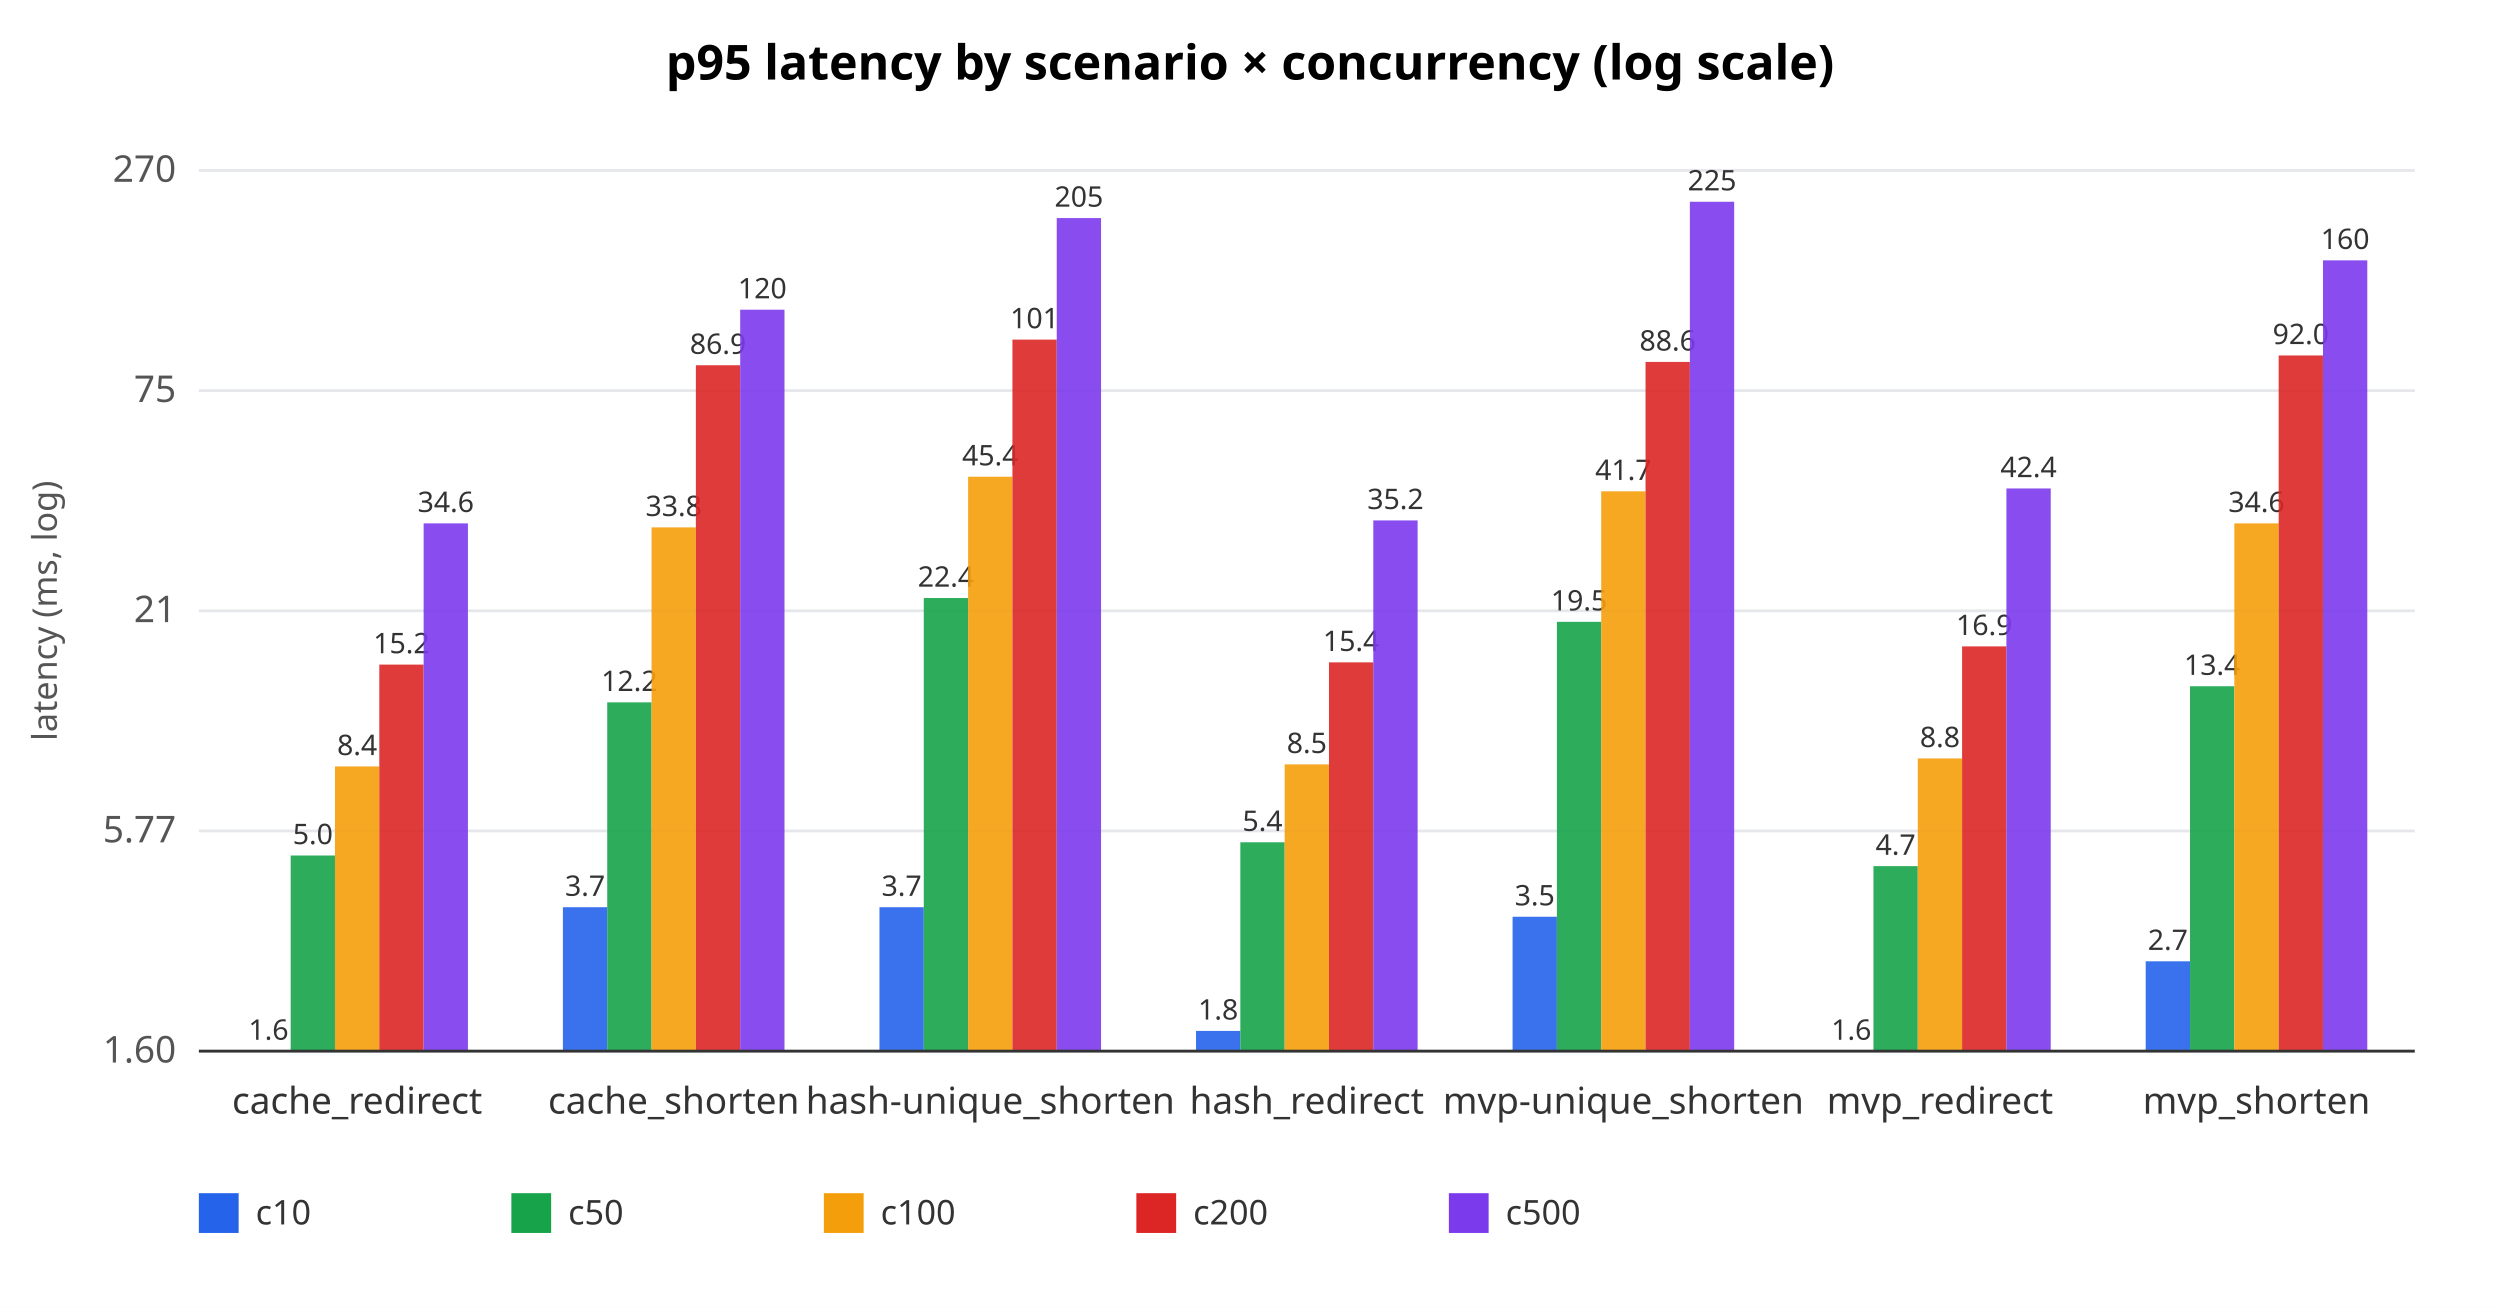
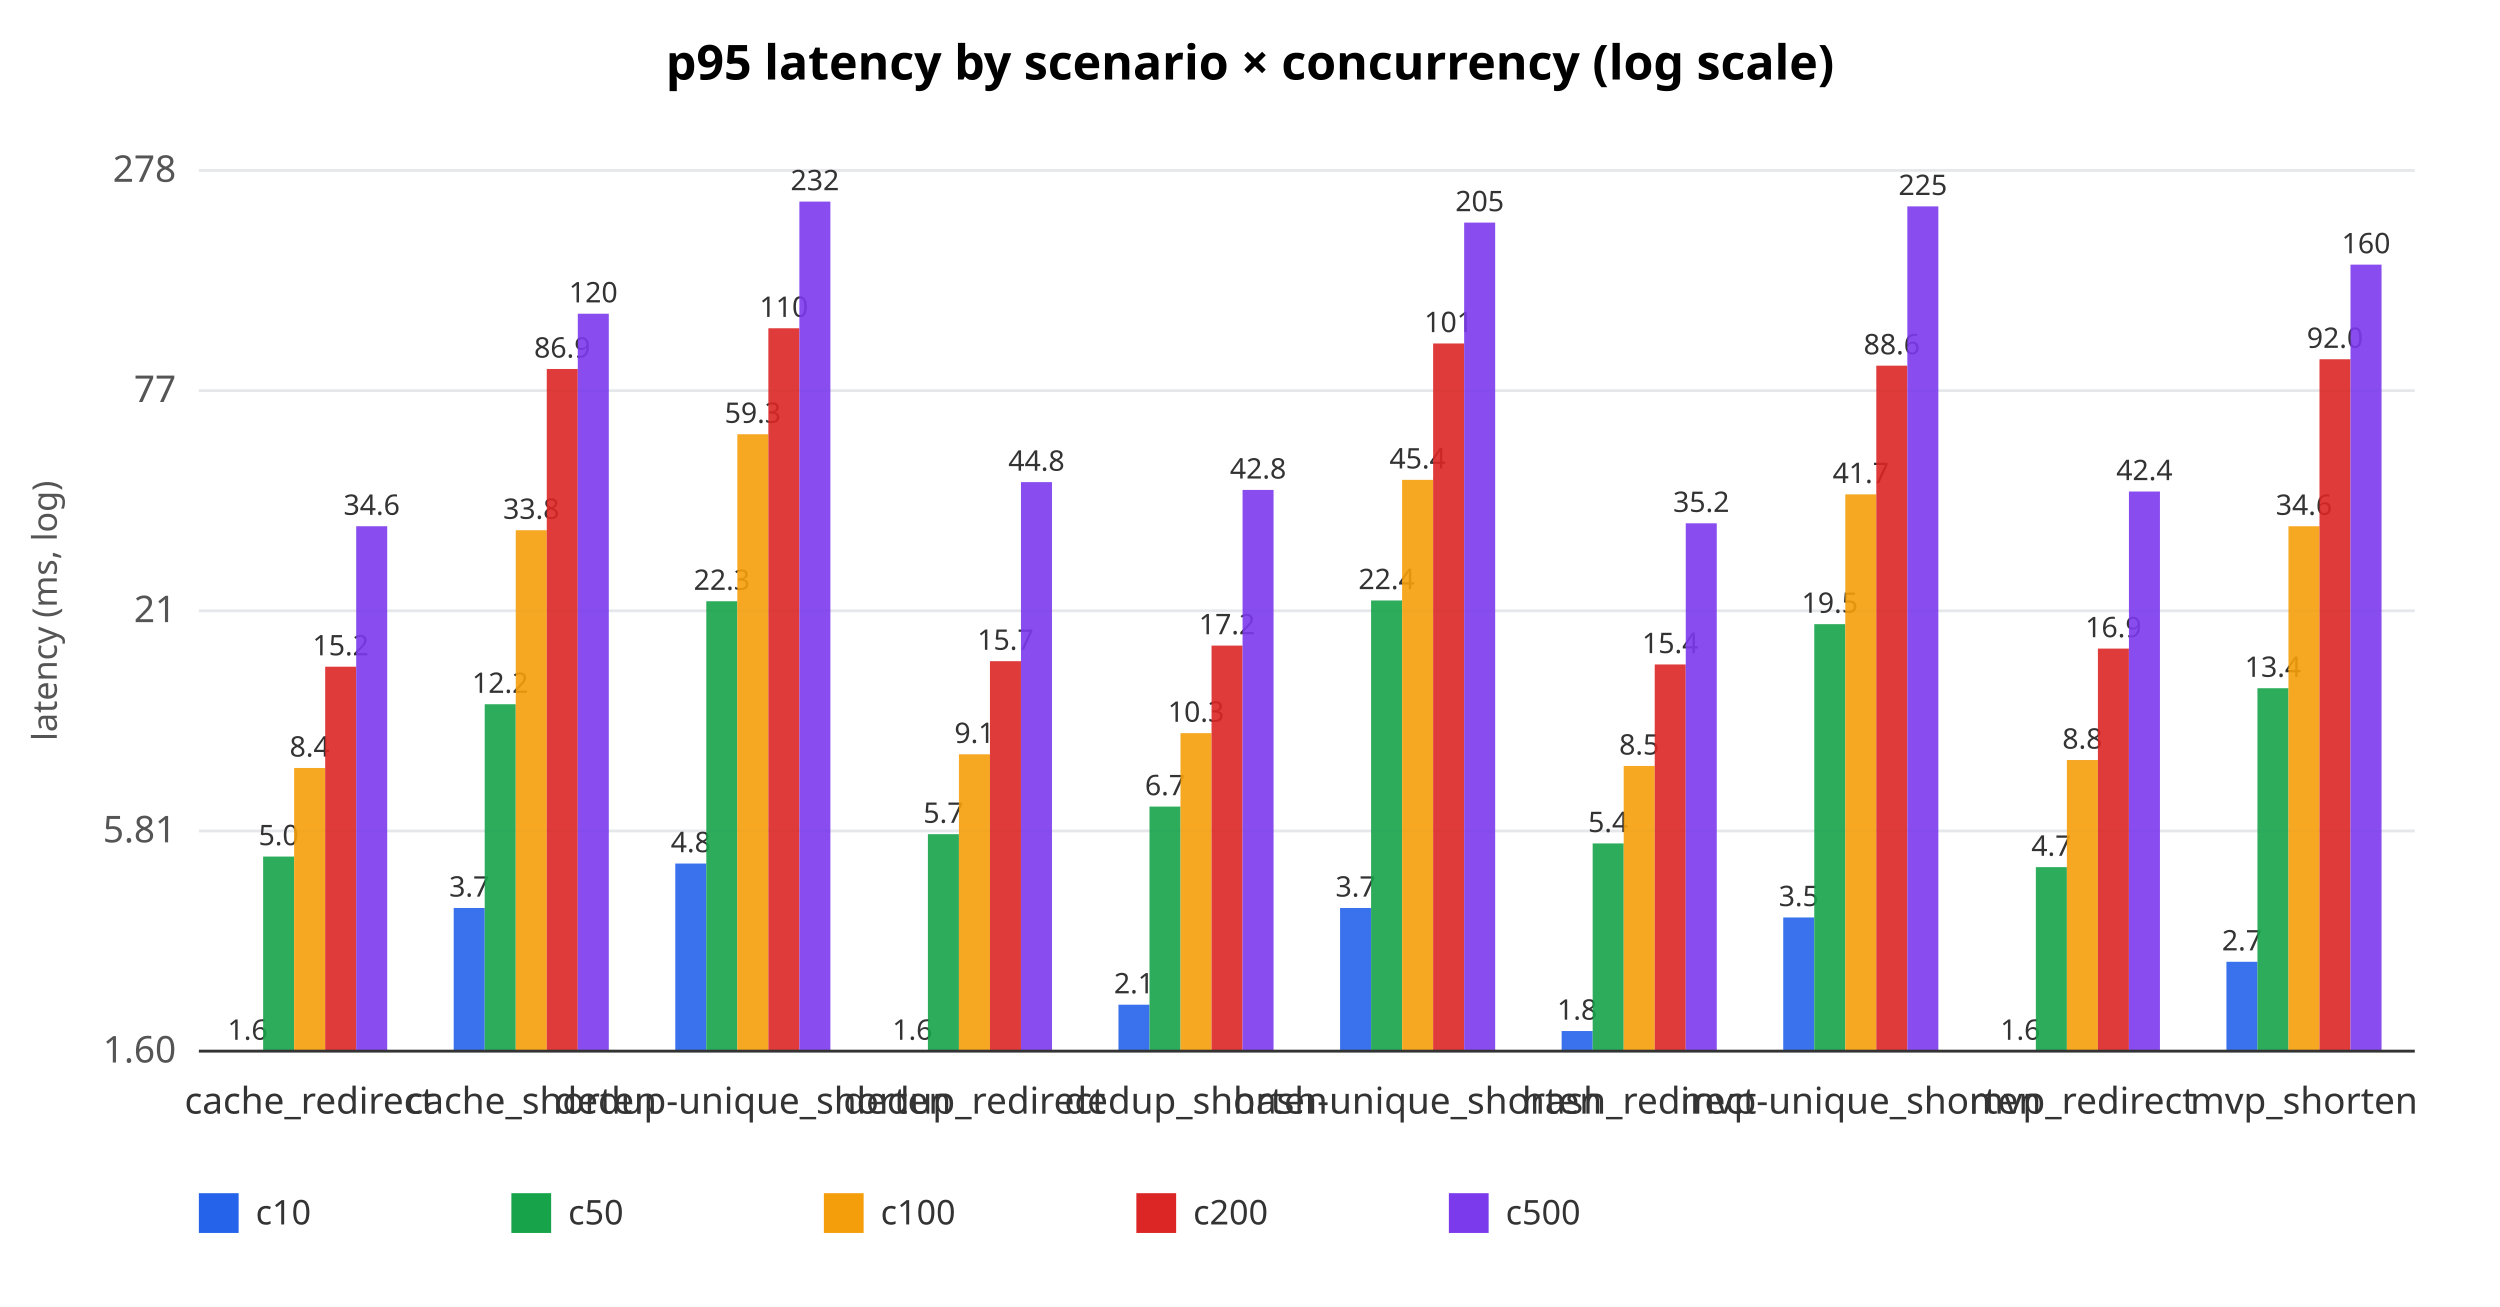
<svg xmlns="http://www.w3.org/2000/svg" width="880" height="460" font-family="system-ui, sans-serif" font-size="13">
  <rect width="880" height="460" fill="#ffffff" />
  <text x="440.0" y="28" text-anchor="middle" font-size="17" font-weight="600">p95 latency by scenario × concurrency (log scale)</text>
  <text x="20" y="215.0" text-anchor="middle" transform="rotate(-90 20 215.0)" font-size="12" fill="#555">latency (ms, log)</text>
  <line x1="70" y1="370.0" x2="850" y2="370.0" stroke="#e5e7eb" stroke-width="1" />
  <text x="62" y="374.0" text-anchor="end" fill="#555">1.60</text>
  <line x1="70" y1="292.5" x2="850" y2="292.5" stroke="#e5e7eb" stroke-width="1" />
-   <text x="62" y="296.5" text-anchor="end" fill="#555">5.77</text>
+   <text x="62" y="296.5" text-anchor="end" fill="#555">5.81</text>
  <line x1="70" y1="215.0" x2="850" y2="215.0" stroke="#e5e7eb" stroke-width="1" />
  <text x="62" y="219.0" text-anchor="end" fill="#555">21</text>
  <line x1="70" y1="137.5" x2="850" y2="137.5" stroke="#e5e7eb" stroke-width="1" />
-   <text x="62" y="141.5" text-anchor="end" fill="#555">75</text>
+   <text x="62" y="141.5" text-anchor="end" fill="#555">77</text>
  <line x1="70" y1="60.0" x2="850" y2="60.0" stroke="#e5e7eb" stroke-width="1" />
-   <text x="62" y="64.0" text-anchor="end" fill="#555">270</text>
-   <rect x="86.714" y="370.0" width="15.6" height="0.0" fill="#2563eb" opacity="0.9" />
-   <text x="94.514" y="366.0" text-anchor="middle" font-size="10" fill="#333">1.6</text>
-   <rect x="102.314" y="301.136" width="15.6" height="68.864" fill="#16a34a" opacity="0.9" />
-   <text x="110.114" y="297.136" text-anchor="middle" font-size="10" fill="#333">5.0</text>
-   <rect x="117.914" y="269.782" width="15.6" height="100.218" fill="#f59e0b" opacity="0.9" />
-   <text x="125.714" y="265.782" text-anchor="middle" font-size="10" fill="#333">8.4</text>
-   <rect x="133.514" y="233.939" width="15.6" height="136.061" fill="#dc2626" opacity="0.9" />
-   <text x="141.314" y="229.939" text-anchor="middle" font-size="10" fill="#333">15.2</text>
-   <rect x="149.114" y="184.226" width="15.6" height="185.774" fill="#7c3aed" opacity="0.9" />
-   <text x="156.914" y="180.226" text-anchor="middle" font-size="10" fill="#333">34.6</text>
-   <text x="125.714" y="392" text-anchor="middle" font-size="13" fill="#333">cache_redirect</text>
-   <rect x="198.143" y="319.334" width="15.6" height="50.666" fill="#2563eb" opacity="0.9" />
-   <text x="205.943" y="315.334" text-anchor="middle" font-size="10" fill="#333">3.7</text>
-   <rect x="213.743" y="247.226" width="15.6" height="122.774" fill="#16a34a" opacity="0.9" />
-   <text x="221.543" y="243.226" text-anchor="middle" font-size="10" fill="#333">12.2</text>
-   <rect x="229.343" y="185.639" width="15.6" height="184.361" fill="#f59e0b" opacity="0.9" />
-   <text x="237.143" y="181.639" text-anchor="middle" font-size="10" fill="#333">33.8</text>
-   <rect x="244.943" y="128.569" width="15.6" height="241.431" fill="#dc2626" opacity="0.9" />
-   <text x="252.743" y="124.569" text-anchor="middle" font-size="10" fill="#333">86.9</text>
-   <rect x="260.543" y="109.014" width="15.6" height="260.986" fill="#7c3aed" opacity="0.9" />
-   <text x="268.343" y="105.014" text-anchor="middle" font-size="10" fill="#333">120</text>
-   <text x="237.143" y="392" text-anchor="middle" font-size="13" fill="#333">cache_shorten</text>
-   <rect x="309.571" y="319.334" width="15.6" height="50.666" fill="#2563eb" opacity="0.9" />
-   <text x="317.371" y="315.334" text-anchor="middle" font-size="10" fill="#333">3.7</text>
-   <rect x="325.171" y="210.503" width="15.6" height="159.497" fill="#16a34a" opacity="0.9" />
-   <text x="332.971" y="206.503" text-anchor="middle" font-size="10" fill="#333">22.4</text>
-   <rect x="340.771" y="167.807" width="15.6" height="202.193" fill="#f59e0b" opacity="0.9" />
-   <text x="348.571" y="163.807" text-anchor="middle" font-size="10" fill="#333">45.4</text>
-   <rect x="356.371" y="119.541" width="15.6" height="250.459" fill="#dc2626" opacity="0.9" />
-   <text x="364.171" y="115.541" text-anchor="middle" font-size="10" fill="#333">101</text>
-   <rect x="371.971" y="76.758" width="15.6" height="293.242" fill="#7c3aed" opacity="0.9" />
-   <text x="379.771" y="72.758" text-anchor="middle" font-size="10" fill="#333">205</text>
-   <text x="348.571" y="392" text-anchor="middle" font-size="13" fill="#333">hash-unique_shorten</text>
-   <rect x="421.0" y="362.882" width="15.6" height="7.118" fill="#2563eb" opacity="0.9" />
-   <text x="428.8" y="358.882" text-anchor="middle" font-size="10" fill="#333">1.8</text>
-   <rect x="436.6" y="296.485" width="15.6" height="73.515" fill="#16a34a" opacity="0.9" />
-   <text x="444.4" y="292.485" text-anchor="middle" font-size="10" fill="#333">5.4</text>
-   <rect x="452.2" y="269.066" width="15.6" height="100.934" fill="#f59e0b" opacity="0.9" />
-   <text x="460.0" y="265.066" text-anchor="middle" font-size="10" fill="#333">8.5</text>
-   <rect x="467.8" y="233.149" width="15.6" height="136.851" fill="#dc2626" opacity="0.9" />
-   <text x="475.6" y="229.149" text-anchor="middle" font-size="10" fill="#333">15.4</text>
-   <rect x="483.4" y="183.187" width="15.6" height="186.813" fill="#7c3aed" opacity="0.9" />
-   <text x="491.2" y="179.187" text-anchor="middle" font-size="10" fill="#333">35.2</text>
-   <text x="460.0" y="392" text-anchor="middle" font-size="13" fill="#333">hash_redirect</text>
-   <rect x="532.429" y="322.692" width="15.6" height="47.308" fill="#2563eb" opacity="0.9" />
-   <text x="540.229" y="318.692" text-anchor="middle" font-size="10" fill="#333">3.5</text>
-   <rect x="548.029" y="218.883" width="15.6" height="151.117" fill="#16a34a" opacity="0.9" />
-   <text x="555.829" y="214.883" text-anchor="middle" font-size="10" fill="#333">19.5</text>
-   <rect x="563.629" y="172.945" width="15.6" height="197.055" fill="#f59e0b" opacity="0.9" />
-   <text x="571.429" y="168.945" text-anchor="middle" font-size="10" fill="#333">41.7</text>
-   <rect x="579.229" y="127.398" width="15.6" height="242.602" fill="#dc2626" opacity="0.9" />
-   <text x="587.029" y="123.398" text-anchor="middle" font-size="10" fill="#333">88.6</text>
-   <rect x="594.829" y="71.019" width="15.6" height="298.981" fill="#7c3aed" opacity="0.9" />
-   <text x="602.629" y="67.019" text-anchor="middle" font-size="10" fill="#333">225</text>
-   <text x="571.429" y="392" text-anchor="middle" font-size="13" fill="#333">mvp-unique_shorten</text>
-   <rect x="643.857" y="370.0" width="15.6" height="0.0" fill="#2563eb" opacity="0.9" />
-   <text x="651.657" y="366.0" text-anchor="middle" font-size="10" fill="#333">1.6</text>
-   <rect x="659.457" y="304.876" width="15.6" height="65.124" fill="#16a34a" opacity="0.9" />
-   <text x="667.257" y="300.876" text-anchor="middle" font-size="10" fill="#333">4.7</text>
-   <rect x="675.057" y="266.97" width="15.6" height="103.03" fill="#f59e0b" opacity="0.9" />
-   <text x="682.857" y="262.97" text-anchor="middle" font-size="10" fill="#333">8.8</text>
-   <rect x="690.657" y="227.531" width="15.6" height="142.469" fill="#dc2626" opacity="0.9" />
-   <text x="698.457" y="223.531" text-anchor="middle" font-size="10" fill="#333">16.9</text>
-   <rect x="706.257" y="171.939" width="15.6" height="198.061" fill="#7c3aed" opacity="0.9" />
-   <text x="714.057" y="167.939" text-anchor="middle" font-size="10" fill="#333">42.4</text>
-   <text x="682.857" y="392" text-anchor="middle" font-size="13" fill="#333">mvp_redirect</text>
-   <rect x="755.286" y="338.376" width="15.6" height="31.624" fill="#2563eb" opacity="0.9" />
-   <text x="763.086" y="334.376" text-anchor="middle" font-size="10" fill="#333">2.7</text>
-   <rect x="770.886" y="241.556" width="15.6" height="128.444" fill="#16a34a" opacity="0.9" />
-   <text x="778.686" y="237.556" text-anchor="middle" font-size="10" fill="#333">13.4</text>
-   <rect x="786.486" y="184.226" width="15.6" height="185.774" fill="#f59e0b" opacity="0.9" />
-   <text x="794.286" y="180.226" text-anchor="middle" font-size="10" fill="#333">34.6</text>
-   <rect x="802.086" y="125.122" width="15.6" height="244.878" fill="#dc2626" opacity="0.9" />
-   <text x="809.886" y="121.122" text-anchor="middle" font-size="10" fill="#333">92.0</text>
-   <rect x="817.686" y="91.639" width="15.6" height="278.361" fill="#7c3aed" opacity="0.9" />
-   <text x="825.486" y="87.639" text-anchor="middle" font-size="10" fill="#333">160</text>
-   <text x="794.286" y="392" text-anchor="middle" font-size="13" fill="#333">mvp_shorten</text>
+   <text x="62" y="64.0" text-anchor="end" fill="#555">278</text>
+   <rect x="81.7" y="370.0" width="10.92" height="0.0" fill="#2563eb" opacity="0.9" />
+   <text x="87.16" y="366.0" text-anchor="middle" font-size="10" fill="#333">1.6</text>
+   <rect x="92.62" y="301.51" width="10.92" height="68.49" fill="#16a34a" opacity="0.9" />
+   <text x="98.08" y="297.51" text-anchor="middle" font-size="10" fill="#333">5.0</text>
+   <rect x="103.54" y="270.326" width="10.92" height="99.674" fill="#f59e0b" opacity="0.9" />
+   <text x="109" y="266.326" text-anchor="middle" font-size="10" fill="#333">8.4</text>
+   <rect x="114.46" y="234.678" width="10.92" height="135.322" fill="#dc2626" opacity="0.9" />
+   <text x="119.92" y="230.678" text-anchor="middle" font-size="10" fill="#333">15.2</text>
+   <rect x="125.38" y="185.235" width="10.92" height="184.765" fill="#7c3aed" opacity="0.9" />
+   <text x="130.84" y="181.235" text-anchor="middle" font-size="10" fill="#333">34.6</text>
+   <text x="109.0" y="392" text-anchor="middle" font-size="13" fill="#333">cache_redirect</text>
+   <rect x="159.7" y="319.609" width="10.92" height="50.391" fill="#2563eb" opacity="0.9" />
+   <text x="165.16" y="315.609" text-anchor="middle" font-size="10" fill="#333">3.7</text>
+   <rect x="170.62" y="247.893" width="10.92" height="122.107" fill="#16a34a" opacity="0.9" />
+   <text x="176.08" y="243.893" text-anchor="middle" font-size="10" fill="#333">12.2</text>
+   <rect x="181.54" y="186.641" width="10.92" height="183.359" fill="#f59e0b" opacity="0.9" />
+   <text x="187.0" y="182.641" text-anchor="middle" font-size="10" fill="#333">33.8</text>
+   <rect x="192.46" y="129.881" width="10.92" height="240.119" fill="#dc2626" opacity="0.9" />
+   <text x="197.92" y="125.881" text-anchor="middle" font-size="10" fill="#333">86.9</text>
+   <rect x="203.38" y="110.432" width="10.92" height="259.568" fill="#7c3aed" opacity="0.9" />
+   <text x="208.84" y="106.432" text-anchor="middle" font-size="10" fill="#333">120</text>
+   <text x="187.0" y="392" text-anchor="middle" font-size="13" fill="#333">cache_shorten</text>
+   <rect x="237.7" y="303.964" width="10.92" height="66.036" fill="#2563eb" opacity="0.9" />
+   <text x="243.16" y="299.964" text-anchor="middle" font-size="10" fill="#333">4.8</text>
+   <rect x="248.62" y="211.639" width="10.92" height="158.361" fill="#16a34a" opacity="0.9" />
+   <text x="254.08" y="207.639" text-anchor="middle" font-size="10" fill="#333">22.3</text>
+   <rect x="259.54" y="152.851" width="10.92" height="217.149" fill="#f59e0b" opacity="0.9" />
+   <text x="265" y="148.851" text-anchor="middle" font-size="10" fill="#333">59.3</text>
+   <rect x="270.46" y="115.548" width="10.92" height="254.452" fill="#dc2626" opacity="0.9" />
+   <text x="275.92" y="111.548" text-anchor="middle" font-size="10" fill="#333">110</text>
+   <rect x="281.38" y="70.959" width="10.92" height="299.041" fill="#7c3aed" opacity="0.9" />
+   <text x="286.84" y="66.959" text-anchor="middle" font-size="10" fill="#333">232</text>
+   <text x="265.0" y="392" text-anchor="middle" font-size="13" fill="#333">dedup-unique_shorten</text>
+   <rect x="315.7" y="370.0" width="10.92" height="0.0" fill="#2563eb" opacity="0.9" />
+   <text x="321.16" y="366.0" text-anchor="middle" font-size="10" fill="#333">1.6</text>
+   <rect x="326.62" y="293.634" width="10.92" height="76.366" fill="#16a34a" opacity="0.9" />
+   <text x="332.08" y="289.634" text-anchor="middle" font-size="10" fill="#333">5.7</text>
+   <rect x="337.54" y="265.515" width="10.92" height="104.485" fill="#f59e0b" opacity="0.9" />
+   <text x="343" y="261.515" text-anchor="middle" font-size="10" fill="#333">9.1</text>
+   <rect x="348.46" y="232.733" width="10.92" height="137.267" fill="#dc2626" opacity="0.9" />
+   <text x="353.92" y="228.733" text-anchor="middle" font-size="10" fill="#333">15.7</text>
+   <rect x="359.38" y="169.706" width="10.92" height="200.294" fill="#7c3aed" opacity="0.9" />
+   <text x="364.84" y="165.706" text-anchor="middle" font-size="10" fill="#333">44.8</text>
+   <text x="343.0" y="392" text-anchor="middle" font-size="13" fill="#333">dedup_redirect</text>
+   <rect x="393.7" y="353.654" width="10.92" height="16.346" fill="#2563eb" opacity="0.9" />
+   <text x="399.16" y="349.654" text-anchor="middle" font-size="10" fill="#333">2.1</text>
+   <rect x="404.62" y="283.918" width="10.92" height="86.082" fill="#16a34a" opacity="0.9" />
+   <text x="410.08" y="279.918" text-anchor="middle" font-size="10" fill="#333">6.7</text>
+   <rect x="415.54" y="258.069" width="10.92" height="111.931" fill="#f59e0b" opacity="0.9" />
+   <text x="421" y="254.069" text-anchor="middle" font-size="10" fill="#333">10.3</text>
+   <rect x="426.46" y="227.248" width="10.92" height="142.752" fill="#dc2626" opacity="0.9" />
+   <text x="431.92" y="223.248" text-anchor="middle" font-size="10" fill="#333">17.2</text>
+   <rect x="437.38" y="172.451" width="10.92" height="197.549" fill="#7c3aed" opacity="0.9" />
+   <text x="442.84" y="168.451" text-anchor="middle" font-size="10" fill="#333">42.8</text>
+   <text x="421.0" y="392" text-anchor="middle" font-size="13" fill="#333">dedup_shorten</text>
+   <rect x="471.7" y="319.609" width="10.92" height="50.391" fill="#2563eb" opacity="0.9" />
+   <text x="477.16" y="315.609" text-anchor="middle" font-size="10" fill="#333">3.7</text>
+   <rect x="482.62" y="211.37" width="10.92" height="158.63" fill="#16a34a" opacity="0.9" />
+   <text x="488.08" y="207.37" text-anchor="middle" font-size="10" fill="#333">22.4</text>
+   <rect x="493.54" y="168.906" width="10.92" height="201.094" fill="#f59e0b" opacity="0.9" />
+   <text x="499" y="164.906" text-anchor="middle" font-size="10" fill="#333">45.4</text>
+   <rect x="504.46" y="120.902" width="10.92" height="249.098" fill="#dc2626" opacity="0.9" />
+   <text x="509.92" y="116.902" text-anchor="middle" font-size="10" fill="#333">101</text>
+   <rect x="515.38" y="78.351" width="10.92" height="291.649" fill="#7c3aed" opacity="0.9" />
+   <text x="520.84" y="74.351" text-anchor="middle" font-size="10" fill="#333">205</text>
+   <text x="499.0" y="392" text-anchor="middle" font-size="13" fill="#333">hash-unique_shorten</text>
+   <rect x="549.7" y="362.92" width="10.92" height="7.08" fill="#2563eb" opacity="0.9" />
+   <text x="555.16" y="358.92" text-anchor="middle" font-size="10" fill="#333">1.8</text>
+   <rect x="560.62" y="296.884" width="10.92" height="73.116" fill="#16a34a" opacity="0.9" />
+   <text x="566.08" y="292.884" text-anchor="middle" font-size="10" fill="#333">5.4</text>
+   <rect x="571.54" y="269.615" width="10.92" height="100.385" fill="#f59e0b" opacity="0.9" />
+   <text x="577" y="265.615" text-anchor="middle" font-size="10" fill="#333">8.5</text>
+   <rect x="582.46" y="233.892" width="10.92" height="136.108" fill="#dc2626" opacity="0.9" />
+   <text x="587.92" y="229.892" text-anchor="middle" font-size="10" fill="#333">15.4</text>
+   <rect x="593.38" y="184.202" width="10.92" height="185.798" fill="#7c3aed" opacity="0.9" />
+   <text x="598.84" y="180.202" text-anchor="middle" font-size="10" fill="#333">35.2</text>
+   <text x="577.0" y="392" text-anchor="middle" font-size="13" fill="#333">hash_redirect</text>
+   <rect x="627.7" y="322.949" width="10.92" height="47.051" fill="#2563eb" opacity="0.9" />
+   <text x="633.16" y="318.949" text-anchor="middle" font-size="10" fill="#333">3.5</text>
+   <rect x="638.62" y="219.704" width="10.92" height="150.296" fill="#16a34a" opacity="0.9" />
+   <text x="644.08" y="215.704" text-anchor="middle" font-size="10" fill="#333">19.5</text>
+   <rect x="649.54" y="174.016" width="10.92" height="195.984" fill="#f59e0b" opacity="0.9" />
+   <text x="655" y="170.016" text-anchor="middle" font-size="10" fill="#333">41.7</text>
+   <rect x="660.46" y="128.716" width="10.92" height="241.284" fill="#dc2626" opacity="0.9" />
+   <text x="665.92" y="124.716" text-anchor="middle" font-size="10" fill="#333">88.6</text>
+   <rect x="671.38" y="72.644" width="10.92" height="297.356" fill="#7c3aed" opacity="0.9" />
+   <text x="676.84" y="68.644" text-anchor="middle" font-size="10" fill="#333">225</text>
+   <text x="655.0" y="392" text-anchor="middle" font-size="13" fill="#333">mvp-unique_shorten</text>
+   <rect x="705.7" y="370.0" width="10.92" height="0.0" fill="#2563eb" opacity="0.9" />
+   <text x="711.16" y="366.0" text-anchor="middle" font-size="10" fill="#333">1.6</text>
+   <rect x="716.62" y="305.229" width="10.92" height="64.771" fill="#16a34a" opacity="0.9" />
+   <text x="722.08" y="301.229" text-anchor="middle" font-size="10" fill="#333">4.7</text>
+   <rect x="727.54" y="267.53" width="10.92" height="102.47" fill="#f59e0b" opacity="0.9" />
+   <text x="733" y="263.53" text-anchor="middle" font-size="10" fill="#333">8.8</text>
+   <rect x="738.46" y="228.305" width="10.92" height="141.695" fill="#dc2626" opacity="0.9" />
+   <text x="743.92" y="224.305" text-anchor="middle" font-size="10" fill="#333">16.9</text>
+   <rect x="749.38" y="173.015" width="10.92" height="196.985" fill="#7c3aed" opacity="0.9" />
+   <text x="754.84" y="169.015" text-anchor="middle" font-size="10" fill="#333">42.4</text>
+   <text x="733.0" y="392" text-anchor="middle" font-size="13" fill="#333">mvp_redirect</text>
+   <rect x="783.7" y="338.548" width="10.92" height="31.452" fill="#2563eb" opacity="0.9" />
+   <text x="789.16" y="334.548" text-anchor="middle" font-size="10" fill="#333">2.7</text>
+   <rect x="794.62" y="242.254" width="10.92" height="127.746" fill="#16a34a" opacity="0.9" />
+   <text x="800.08" y="238.254" text-anchor="middle" font-size="10" fill="#333">13.4</text>
+   <rect x="805.54" y="185.235" width="10.92" height="184.765" fill="#f59e0b" opacity="0.9" />
+   <text x="811" y="181.235" text-anchor="middle" font-size="10" fill="#333">34.6</text>
+   <rect x="816.46" y="126.453" width="10.92" height="243.547" fill="#dc2626" opacity="0.9" />
+   <text x="821.92" y="122.453" text-anchor="middle" font-size="10" fill="#333">92.0</text>
+   <rect x="827.38" y="93.152" width="10.92" height="276.848" fill="#7c3aed" opacity="0.9" />
+   <text x="832.84" y="89.152" text-anchor="middle" font-size="10" fill="#333">160</text>
+   <text x="811.0" y="392" text-anchor="middle" font-size="13" fill="#333">mvp_shorten</text>
  <line x1="70" y1="370" x2="850" y2="370" stroke="#333" stroke-width="1" />
  <rect x="70" y="420" width="14" height="14" fill="#2563eb" />
  <text x="90" y="431" font-size="12" fill="#333">c10</text>
  <rect x="180" y="420" width="14" height="14" fill="#16a34a" />
  <text x="200" y="431" font-size="12" fill="#333">c50</text>
  <rect x="290" y="420" width="14" height="14" fill="#f59e0b" />
  <text x="310" y="431" font-size="12" fill="#333">c100</text>
  <rect x="400" y="420" width="14" height="14" fill="#dc2626" />
  <text x="420" y="431" font-size="12" fill="#333">c200</text>
  <rect x="510" y="420" width="14" height="14" fill="#7c3aed" />
  <text x="530" y="431" font-size="12" fill="#333">c500</text>
</svg>
